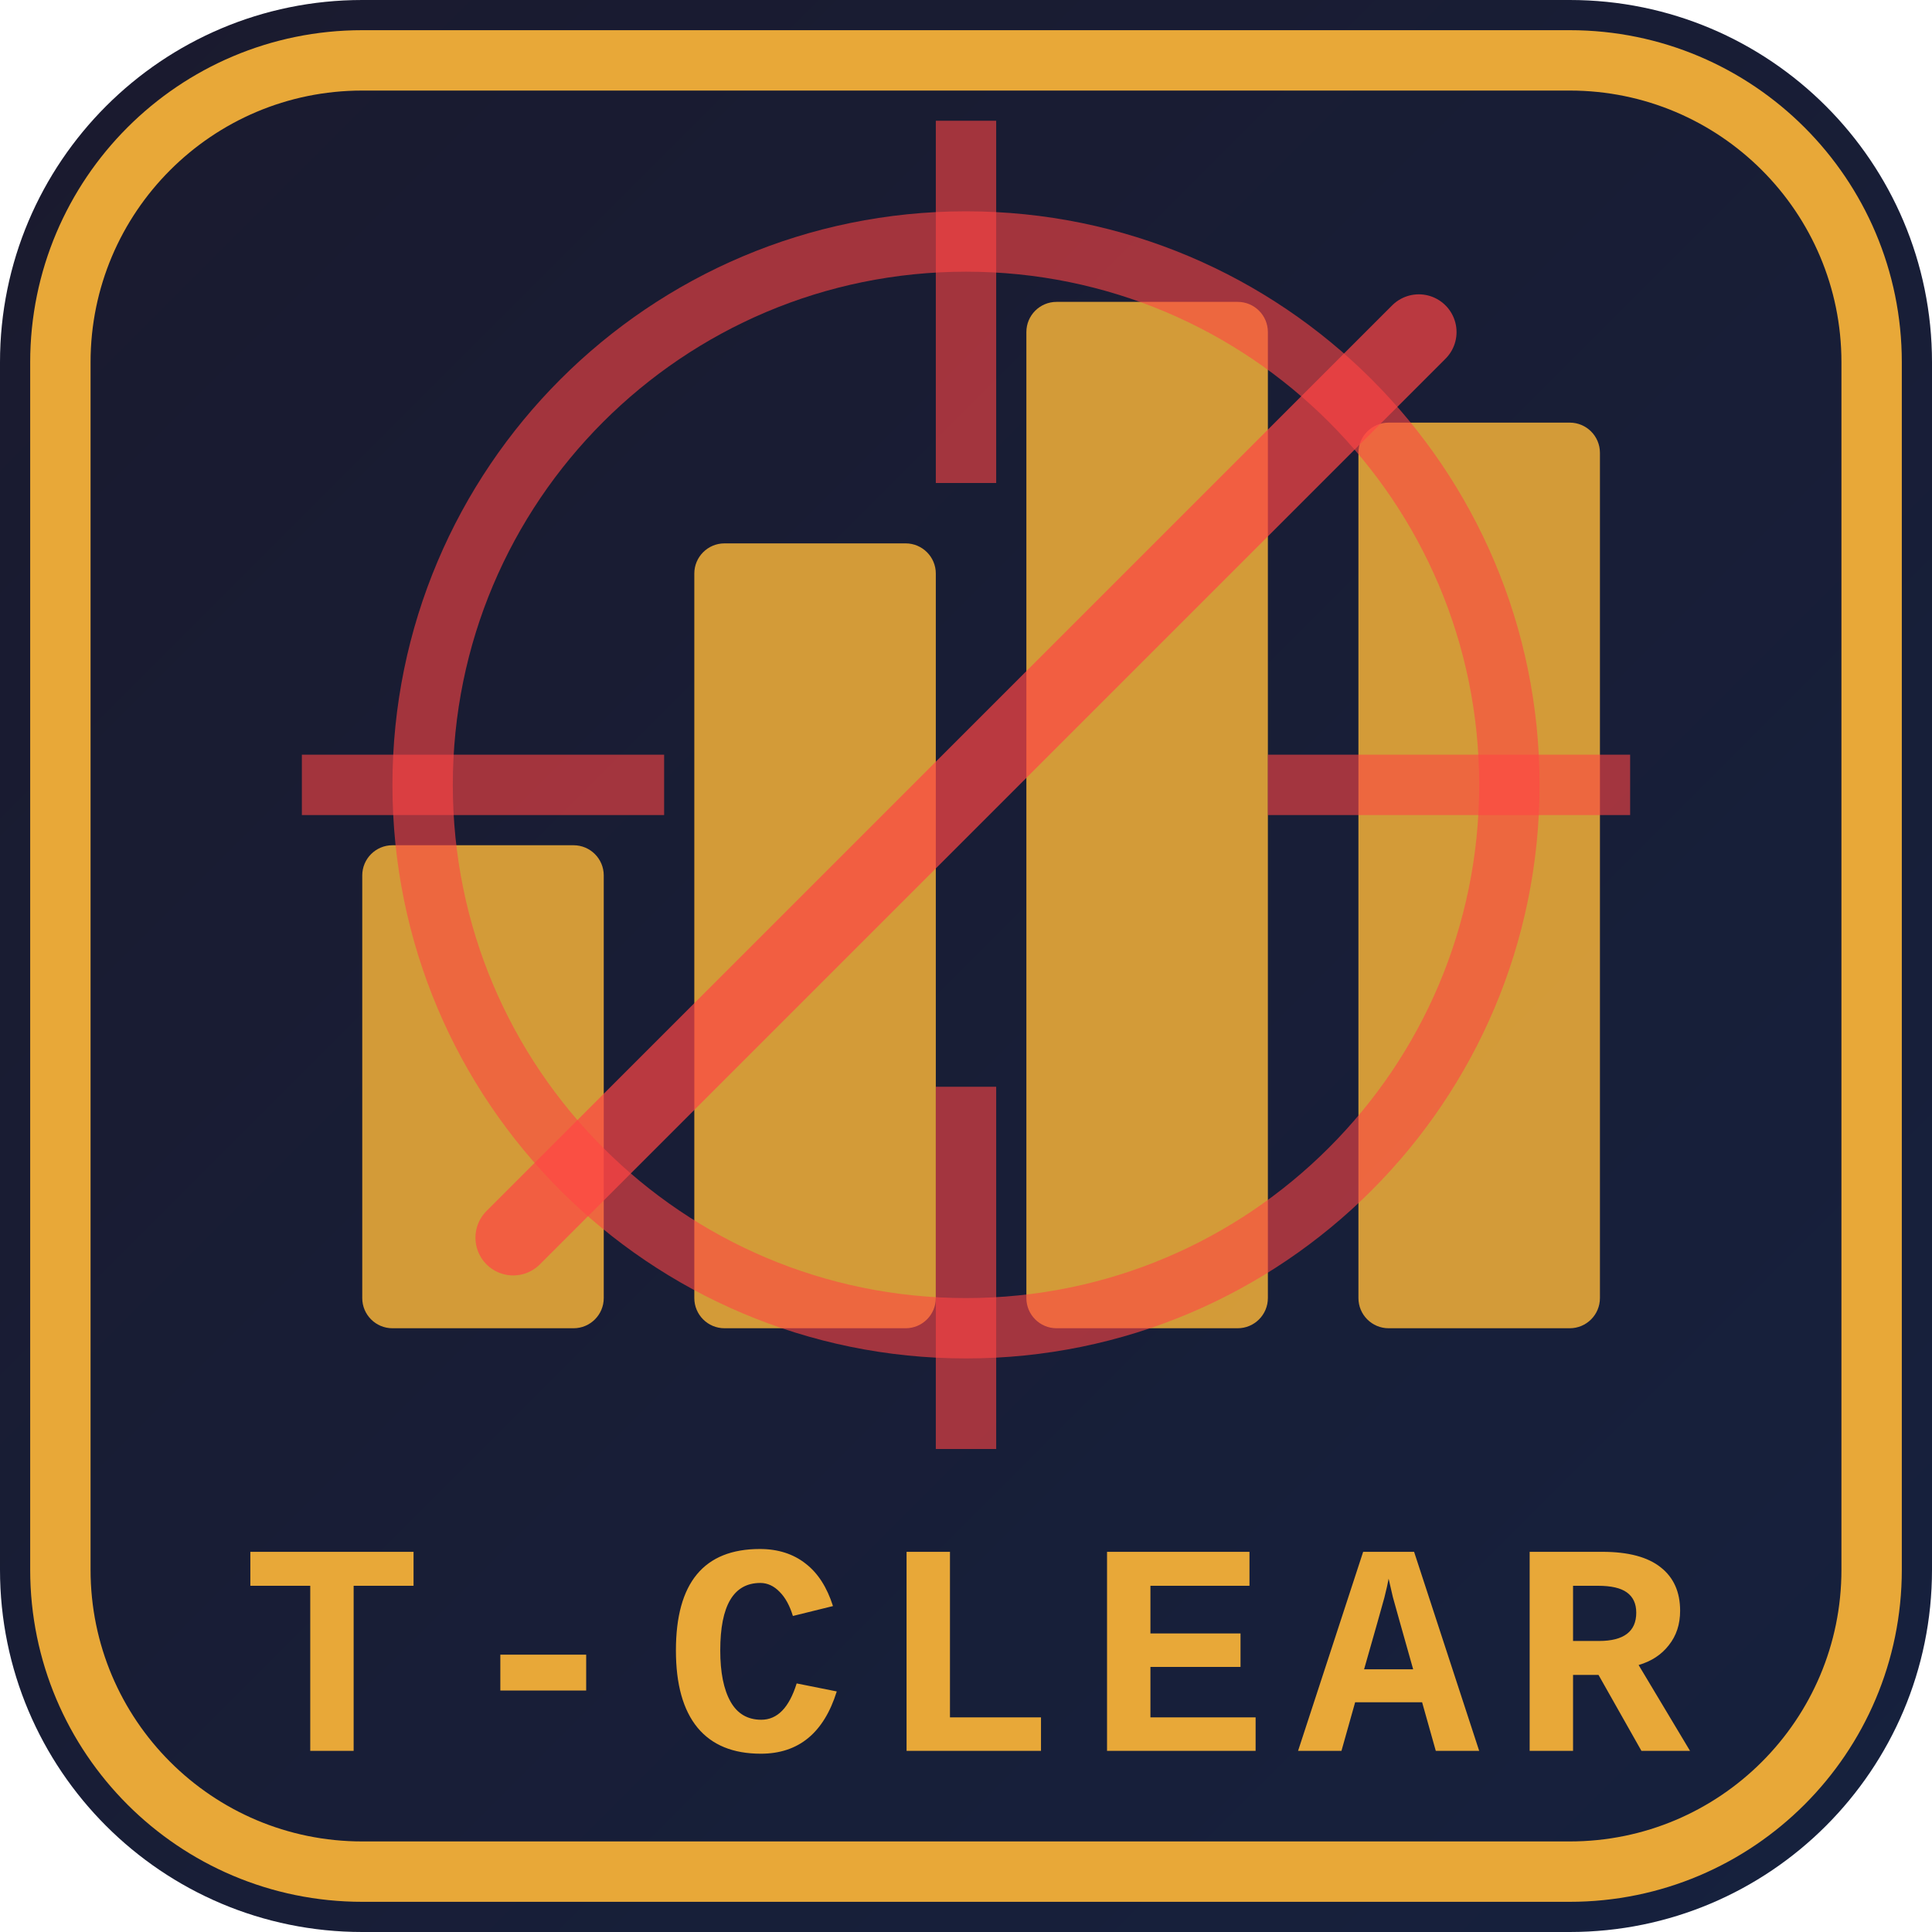
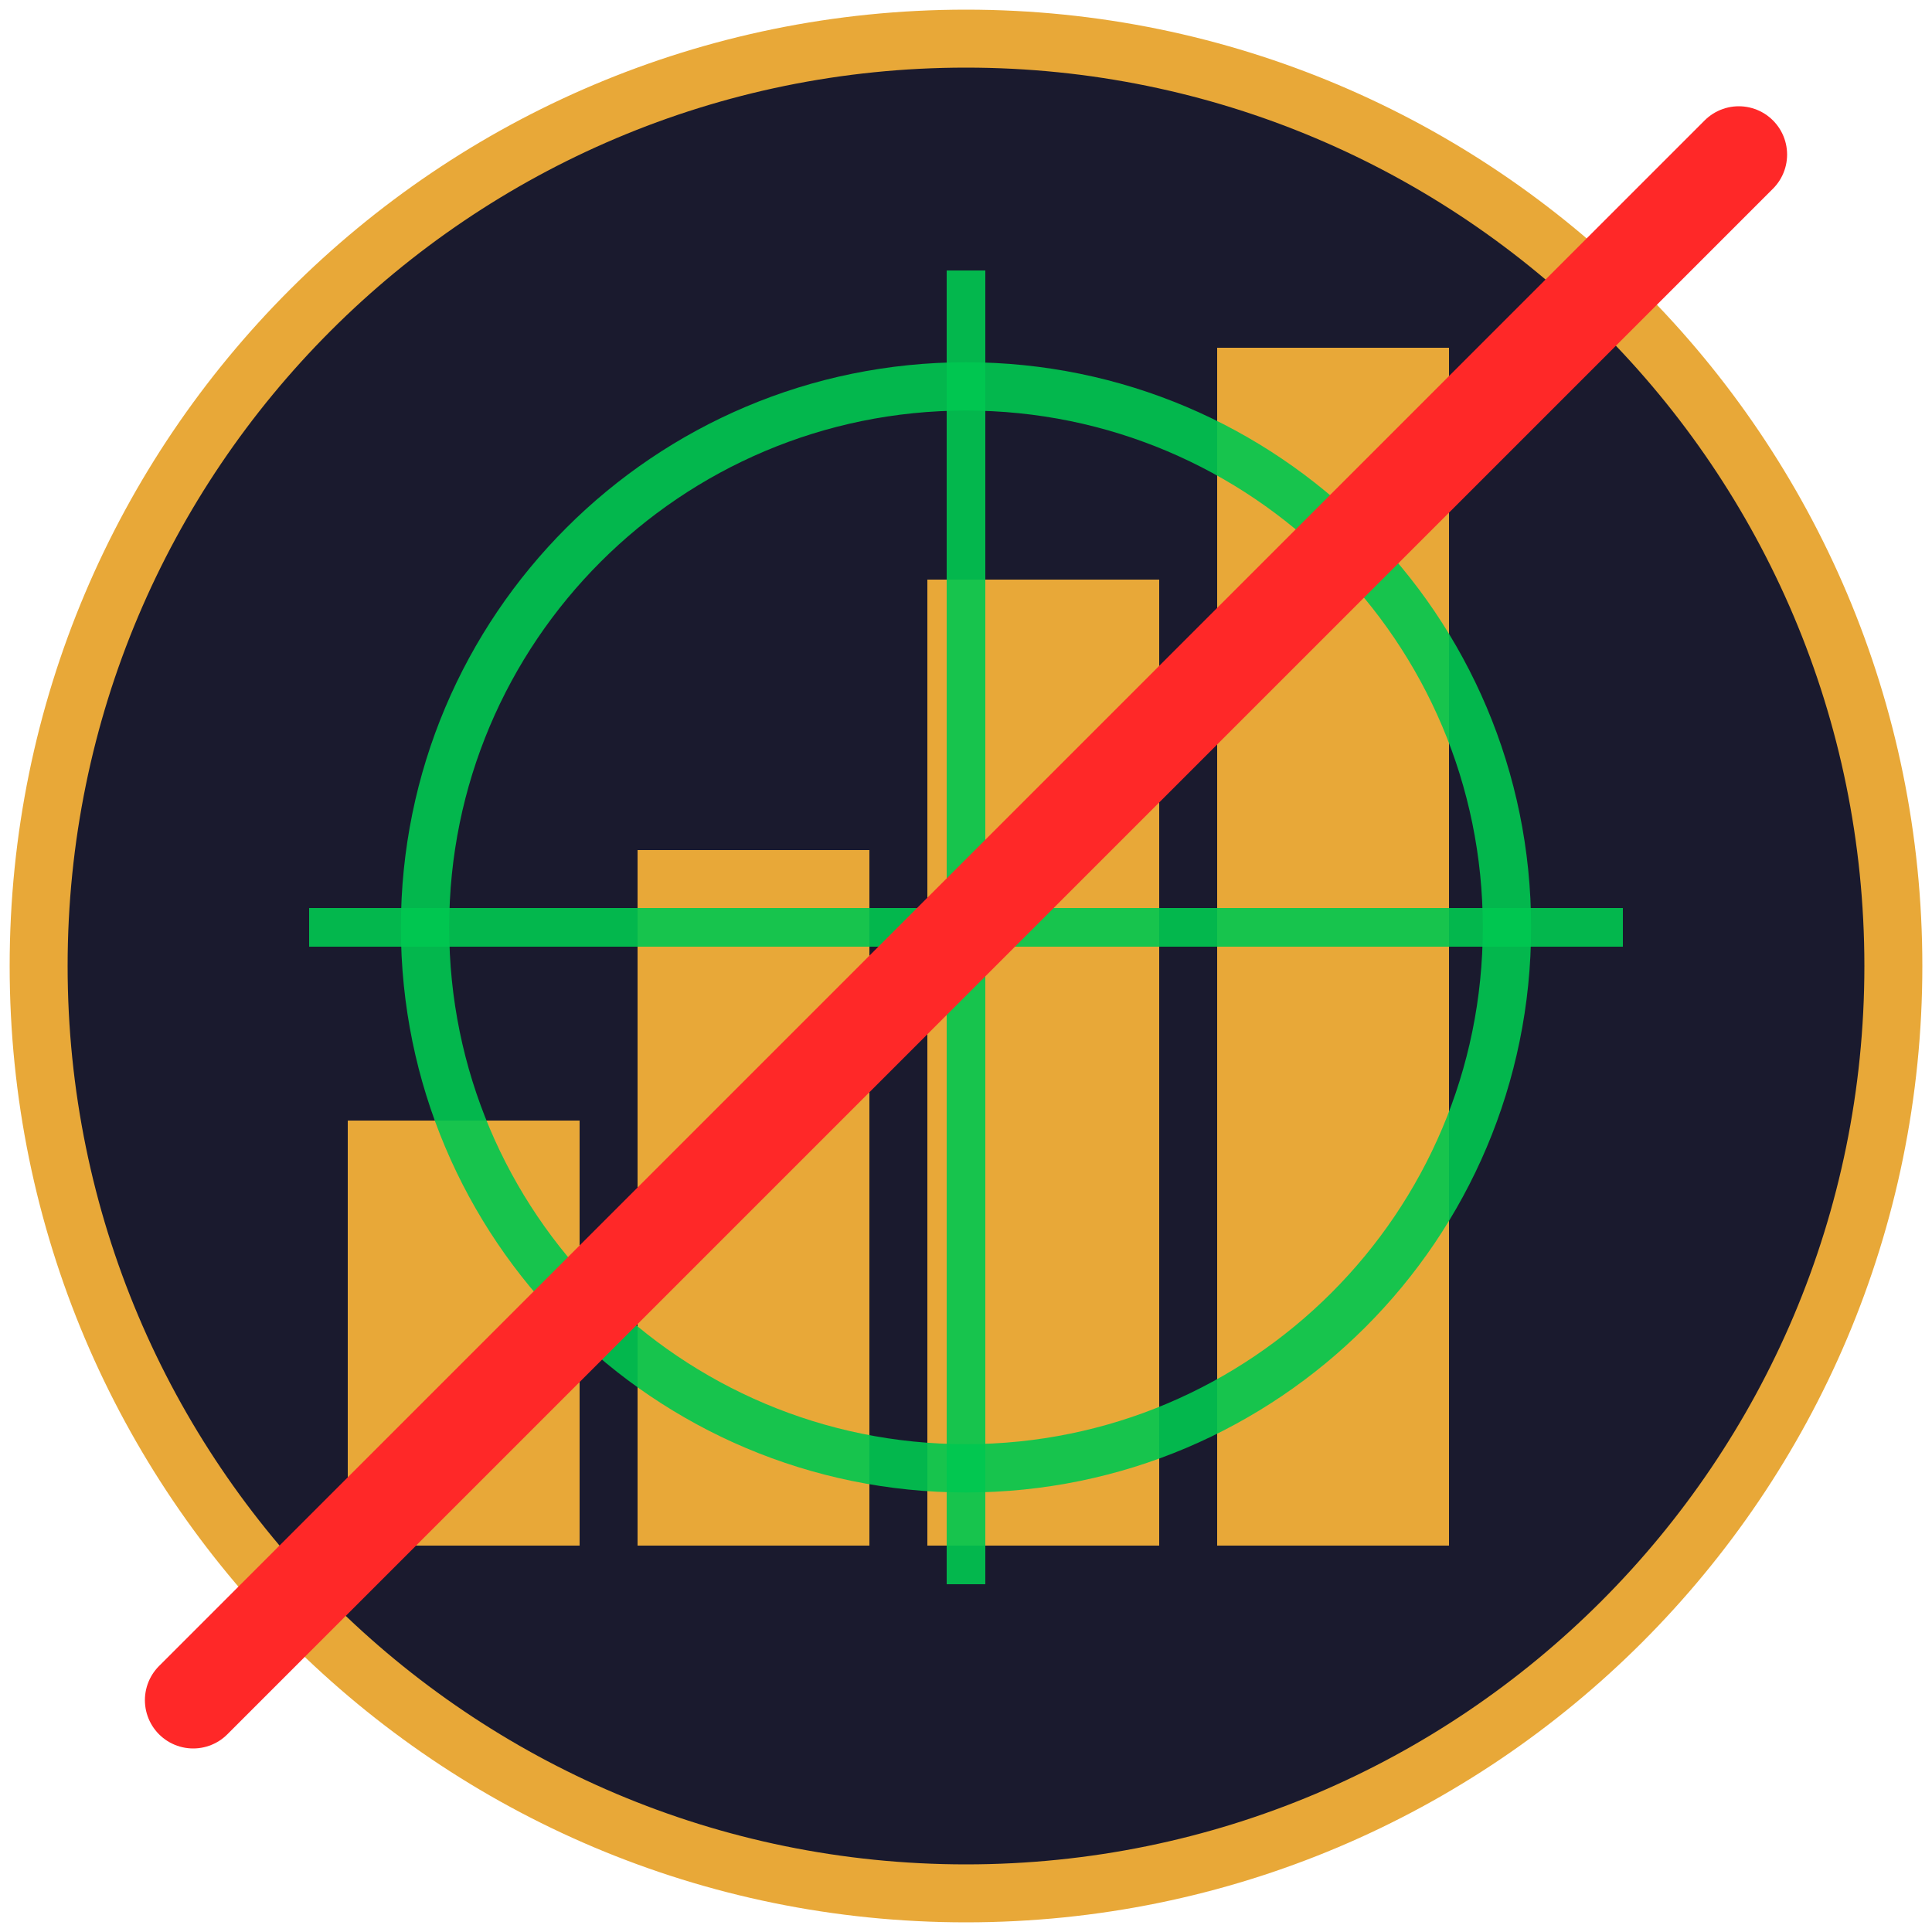
- <svg xmlns="http://www.w3.org/2000/svg" viewBox="0 0 64 64">
-   <defs>
-     <linearGradient id="bg" x1="0%" y1="0%" x2="100%" y2="100%">
-       <stop offset="0%" style="stop-color:#1a1a2e" />
-       <stop offset="100%" style="stop-color:#16213e" />
-     </linearGradient>
-   </defs>
-   <rect width="64" height="64" rx="12" fill="url(#bg)" />
-   <rect x="2" y="2" width="60" height="60" rx="10" fill="none" stroke="#e8a838" stroke-width="2" />
-   <rect x="12" y="28" width="8" height="16" rx="1" fill="#e8a838" opacity="0.9" />
-   <rect x="23" y="18" width="8" height="26" rx="1" fill="#e8a838" opacity="0.9" />
-   <rect x="34" y="10" width="8" height="34" rx="1" fill="#e8a838" opacity="0.9" />
-   <rect x="45" y="14" width="8" height="30" rx="1" fill="#e8a838" opacity="0.9" />
-   <circle cx="32" cy="26" r="18" fill="none" stroke="#ff4444" stroke-width="2" opacity="0.6" />
-   <line x1="32" y1="4" x2="32" y2="16" stroke="#ff4444" stroke-width="2" opacity="0.6" />
-   <line x1="32" y1="36" x2="32" y2="48" stroke="#ff4444" stroke-width="2" opacity="0.6" />
-   <line x1="10" y1="26" x2="22" y2="26" stroke="#ff4444" stroke-width="2" opacity="0.6" />
-   <line x1="42" y1="26" x2="54" y2="26" stroke="#ff4444" stroke-width="2" opacity="0.6" />
-   <line x1="17" y1="41" x2="47" y2="11" stroke="#ff4444" stroke-width="2.5" opacity="0.7" stroke-linecap="round" />
-   <text x="32" y="58" font-family="'Courier New',monospace" font-size="10" font-weight="bold" fill="#e8a838" text-anchor="middle" letter-spacing="1">T-CLEAR</text>
+ <svg xmlns="http://www.w3.org/2000/svg" viewBox="0 0 100 100">
+   <circle cx="50" cy="50" r="48" fill="#1a1a2e" stroke="#e8a838" stroke-width="3" />
+   <rect x="18" y="58" width="12" height="22" fill="#e8a838" />
+   <rect x="33" y="44" width="12" height="36" fill="#e8a838" />
+   <rect x="48" y="30" width="12" height="50" fill="#e8a838" />
+   <rect x="63" y="18" width="12" height="62" fill="#e8a838" />
+   <circle cx="50" cy="48" r="28" fill="none" stroke="#00c850" stroke-width="2.5" opacity="0.9" />
+   <line x1="50" y1="14" x2="50" y2="82" stroke="#00c850" stroke-width="2" opacity="0.9" />
+   <line x1="16" y1="48" x2="84" y2="48" stroke="#00c850" stroke-width="2" opacity="0.9" />
+   <line x1="10" y1="88" x2="90" y2="8" stroke="#ff2828" stroke-width="5" stroke-linecap="round" />
</svg>
